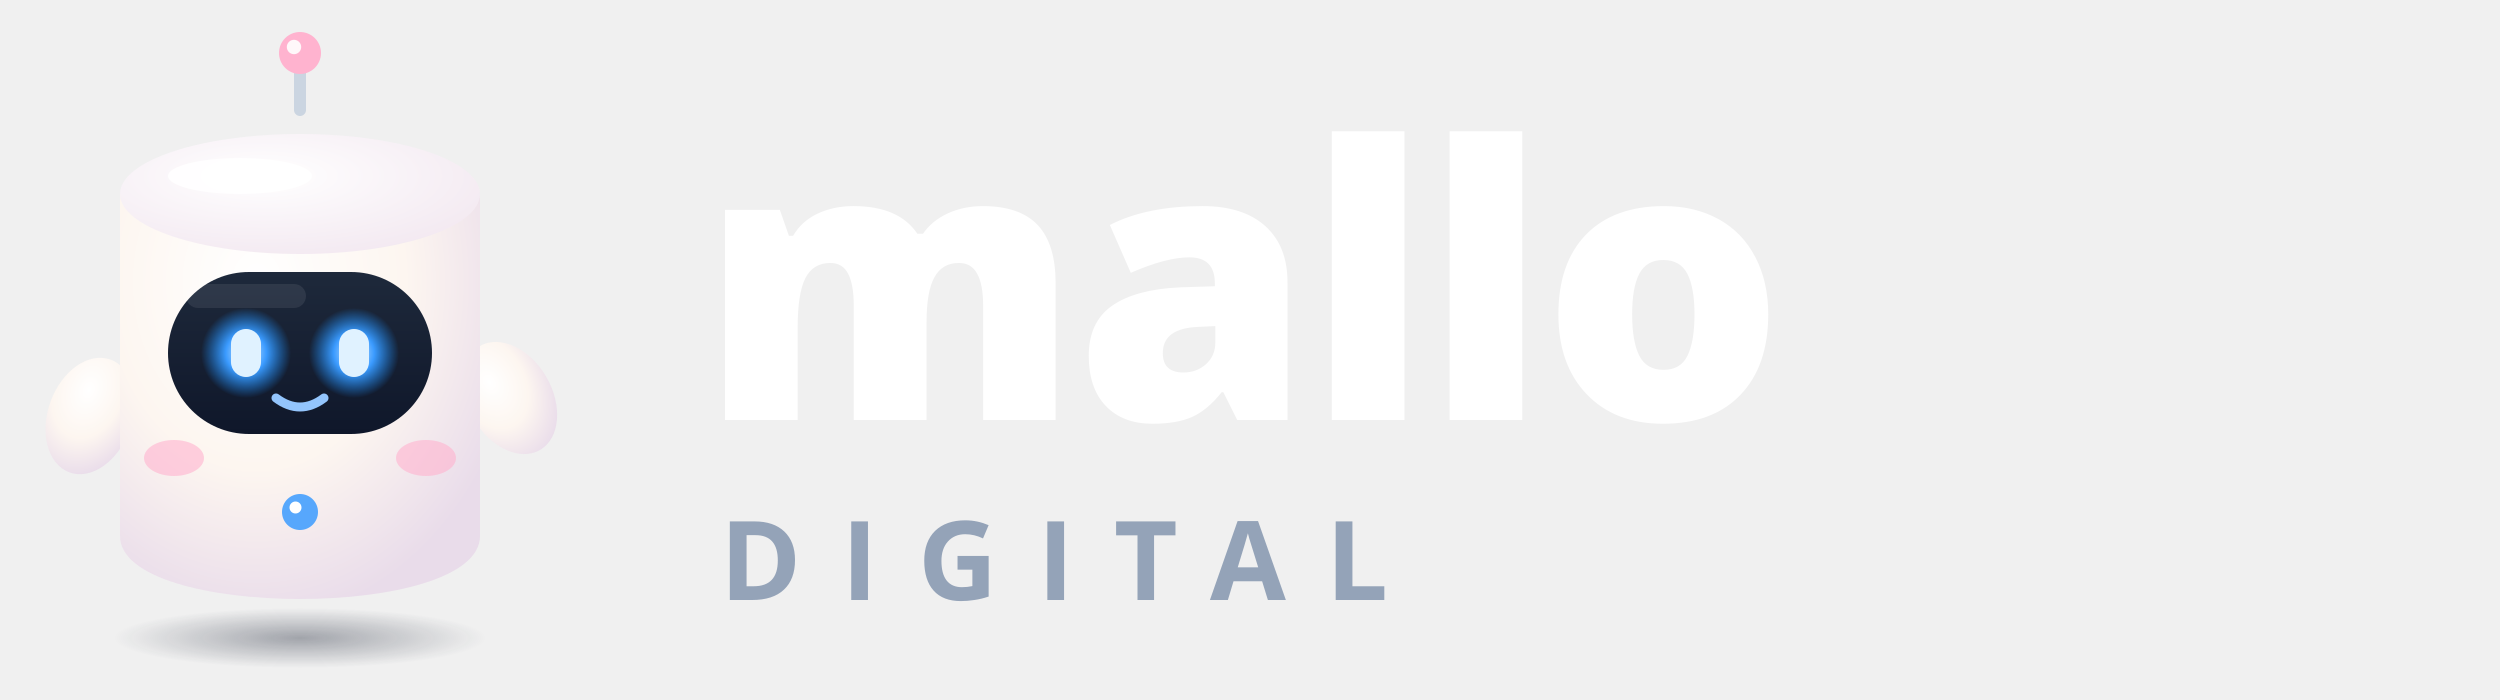
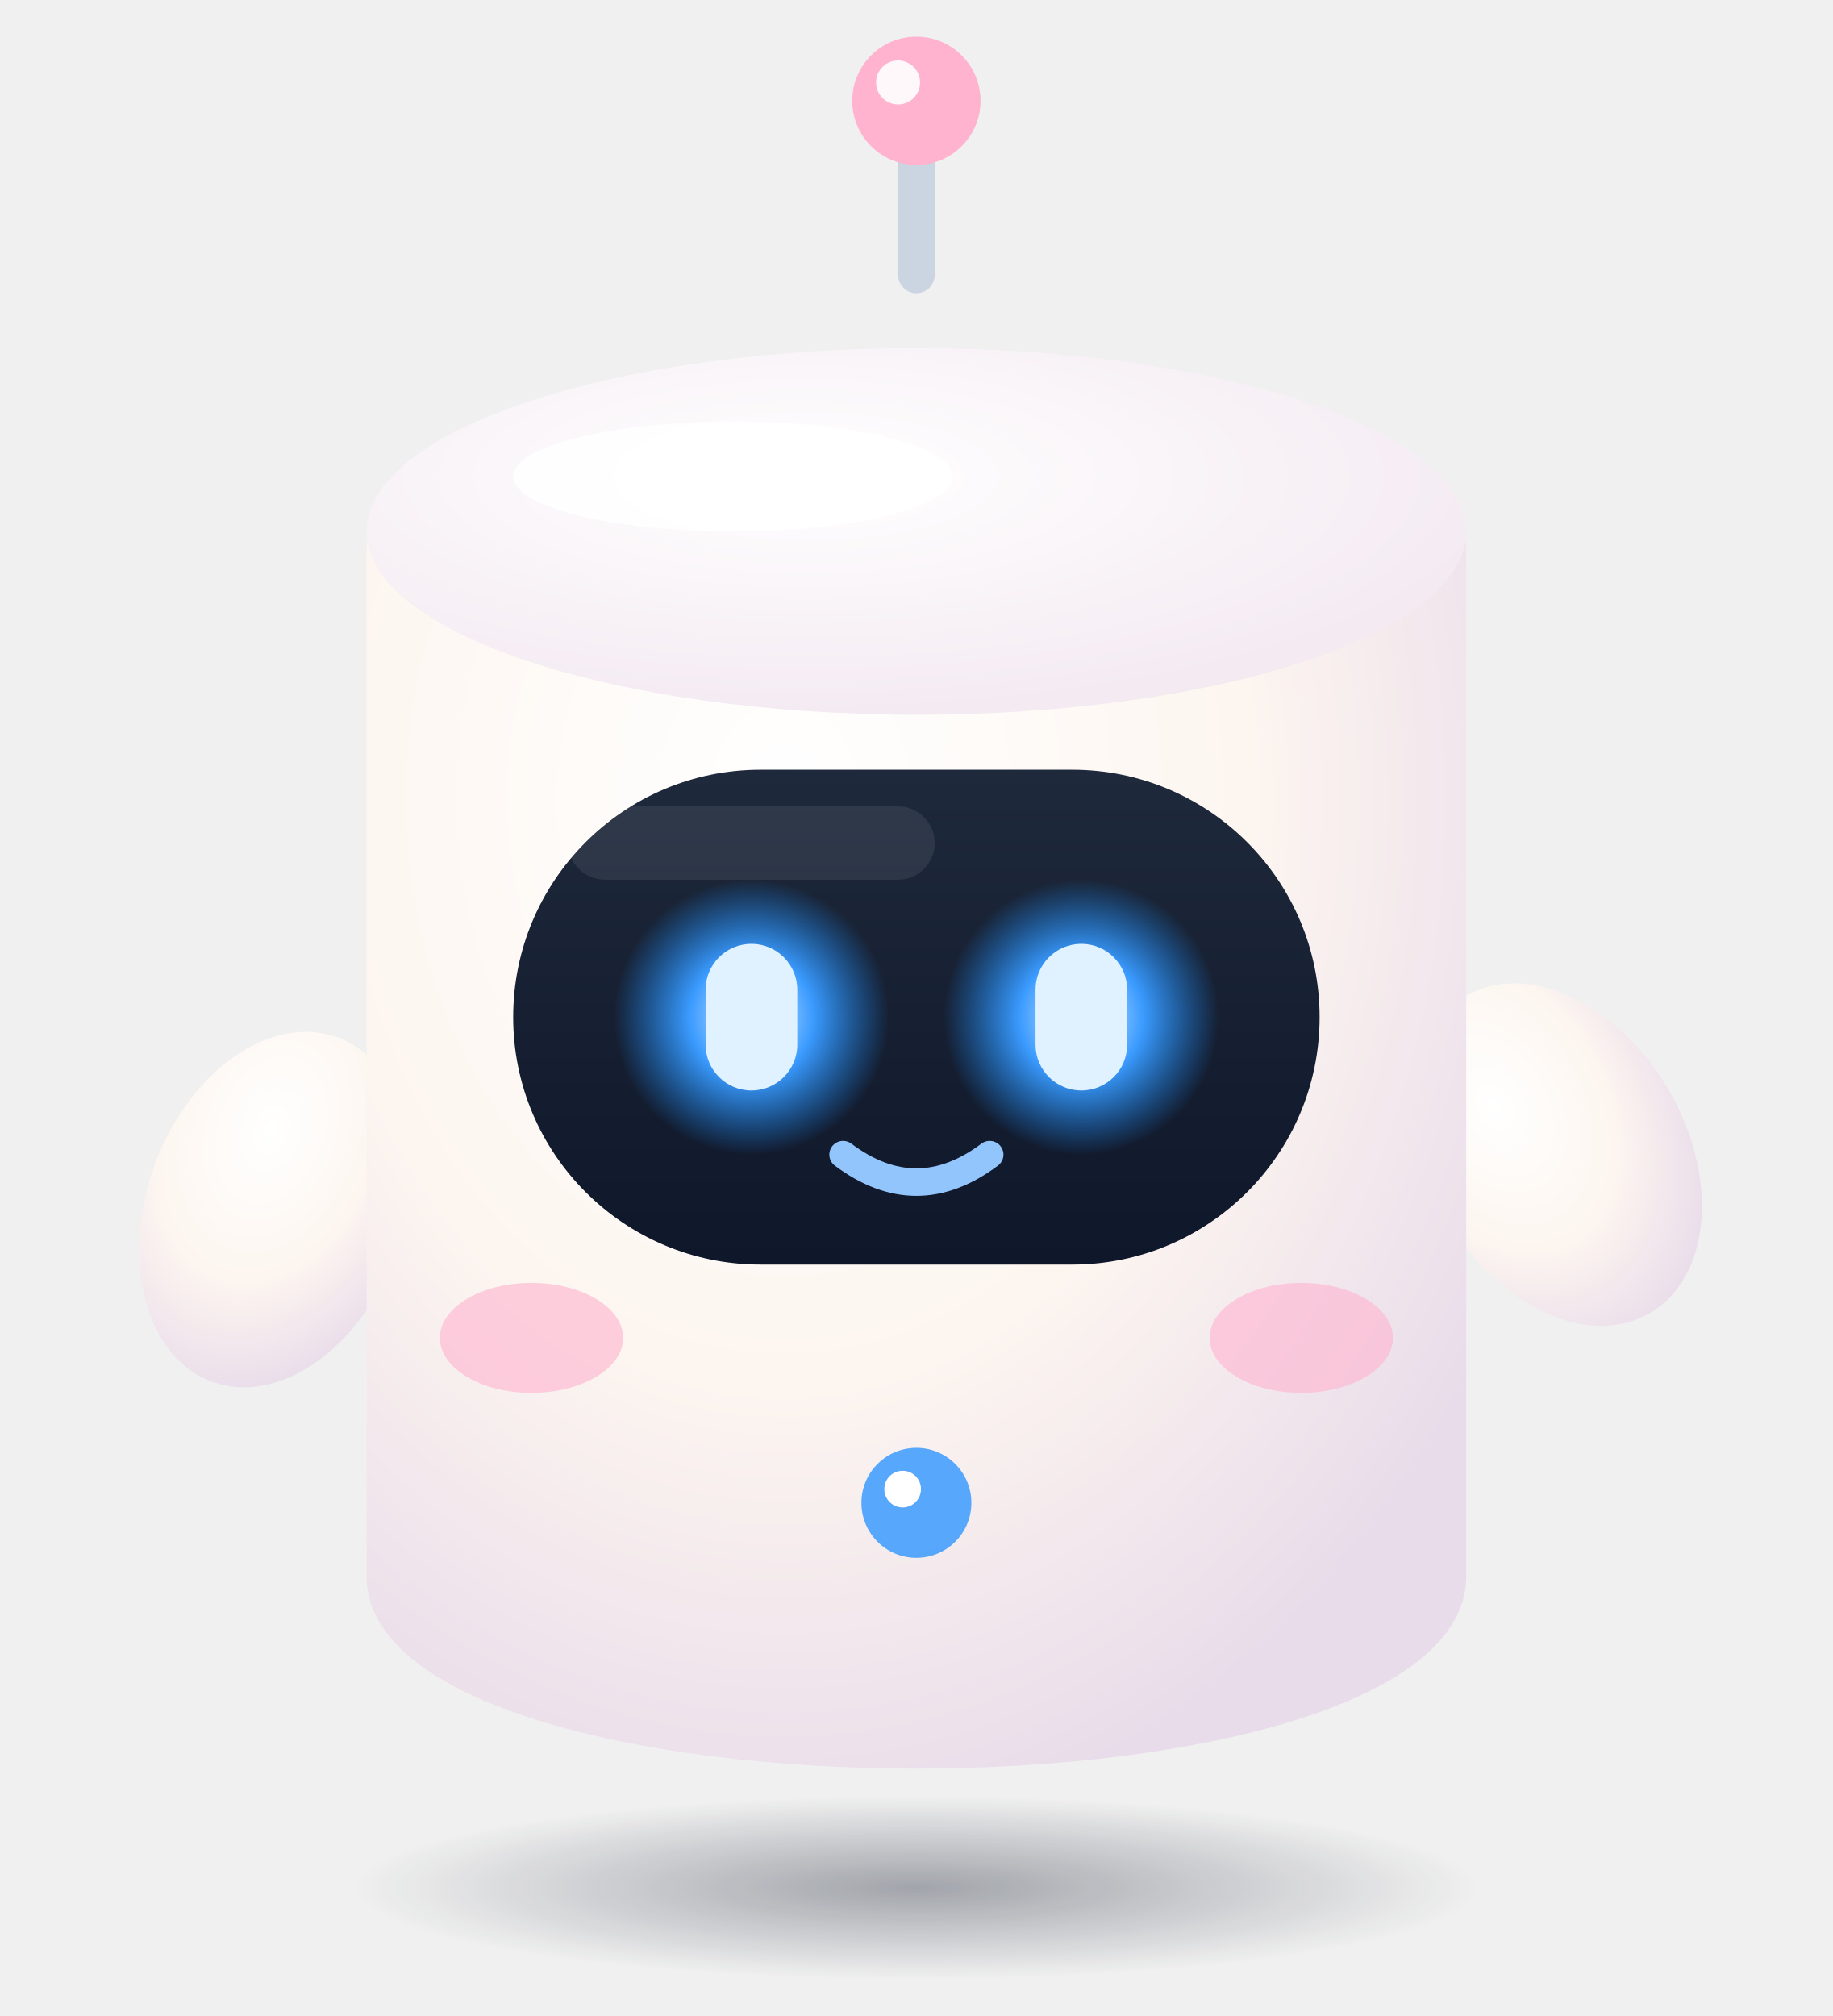
- <svg xmlns="http://www.w3.org/2000/svg" viewBox="0 0 250 70" role="img" aria-label="Mallo Digital">
-   <svg x="0" y="2" width="60" height="66" viewBox="0 0 200 220">
-     <defs>
-       <radialGradient id="m-body" cx="38%" cy="30%" r="75%">
-         <stop offset="0%" stop-color="#ffffff" />
-         <stop offset="55%" stop-color="#fdf6f0" />
-         <stop offset="100%" stop-color="#e9dcea" />
-       </radialGradient>
-       <radialGradient id="m-top" cx="40%" cy="35%" r="70%">
-         <stop offset="0%" stop-color="#ffffff" />
-         <stop offset="100%" stop-color="#f3e9f1" />
-       </radialGradient>
-       <linearGradient id="m-visor" x1="0" y1="0" x2="0" y2="1">
-         <stop offset="0%" stop-color="#1e293b" />
-         <stop offset="100%" stop-color="#0f172a" />
-       </linearGradient>
-       <radialGradient id="m-eye" cx="50%" cy="50%" r="50%">
-         <stop offset="0%" stop-color="#e0f2ff" />
-         <stop offset="45%" stop-color="#3b9bff" />
-         <stop offset="100%" stop-color="#188bf6" stop-opacity="0" />
-       </radialGradient>
-       <radialGradient id="m-shadow" cx="50%" cy="50%" r="50%">
-         <stop offset="0%" stop-color="#0f172a" stop-opacity=".35" />
-         <stop offset="100%" stop-color="#0f172a" stop-opacity="0" />
-       </radialGradient>
-     </defs>
-     <ellipse cx="100" cy="206" rx="62" ry="10" fill="url(#m-shadow)" />
-     <path d="M100 30 V14" stroke="#cbd5e1" stroke-width="4" stroke-linecap="round" />
-     <circle cx="100" cy="11" r="7" fill="#ffb3cf" />
-     <circle cx="98" cy="9" r="2.4" fill="#fff" opacity=".9" />
-     <ellipse cx="30" cy="132" rx="14" ry="20" transform="rotate(20 30 132)" fill="url(#m-body)" />
-     <ellipse cx="170" cy="126" rx="14" ry="20" transform="rotate(-30 170 126)" fill="url(#m-body)" />
-     <path d="M40 60 C40 36 160 36 160 60 V172 C160 200 40 200 40 172 Z" fill="url(#m-body)" />
-     <ellipse cx="100" cy="58" rx="60" ry="20" fill="url(#m-top)" />
-     <ellipse cx="80" cy="52" rx="24" ry="6" fill="#fff" opacity=".9" />
-     <rect x="56" y="84" width="88" height="54" rx="27" fill="url(#m-visor)" />
-     <rect x="62" y="88" width="40" height="8" rx="4" fill="#fff" opacity=".08" />
-     <circle cx="82" cy="111" r="15" fill="url(#m-eye)" />
-     <circle cx="118" cy="111" r="15" fill="url(#m-eye)" />
-     <rect x="77" y="103" width="10" height="16" rx="5" fill="#e0f2ff" />
-     <rect x="113" y="103" width="10" height="16" rx="5" fill="#e0f2ff" />
-     <path d="M92 126 Q100 132 108 126" stroke="#93c5fd" stroke-width="3" fill="none" stroke-linecap="round" />
-     <ellipse cx="58" cy="146" rx="10" ry="6" fill="#ffb3cf" opacity=".6" />
-     <ellipse cx="142" cy="146" rx="10" ry="6" fill="#ffb3cf" opacity=".6" />
-     <circle cx="100" cy="164" r="6" fill="#3b9bff" opacity=".85" />
-     <circle cx="98.5" cy="162.5" r="2" fill="#fff" />
-   </svg>
-   <g transform="translate(70,0)">
-     <text x="0" y="42" font-family="'Nunito','Quicksand','Open Sans',system-ui,sans-serif" font-size="38" font-weight="800" fill="#fff" letter-spacing="-0.5">mallo</text>
-     <text x="2" y="60" font-family="'Open Sans',system-ui,sans-serif" font-size="11" fill="#94a3b8" letter-spacing="4" font-weight="700">DIGITAL</text>
-   </g>
+ <svg xmlns="http://www.w3.org/2000/svg" viewBox="0 0 200 220" role="img" aria-label="Mallo, the marshmallow bot mascot">
+   <defs>
+     <radialGradient id="m-body" cx="38%" cy="30%" r="75%">
+       <stop offset="0%" stop-color="#ffffff" />
+       <stop offset="55%" stop-color="#fdf6f0" />
+       <stop offset="100%" stop-color="#e9dcea" />
+     </radialGradient>
+     <radialGradient id="m-top" cx="40%" cy="35%" r="70%">
+       <stop offset="0%" stop-color="#ffffff" />
+       <stop offset="100%" stop-color="#f3e9f1" />
+     </radialGradient>
+     <linearGradient id="m-visor" x1="0" y1="0" x2="0" y2="1">
+       <stop offset="0%" stop-color="#1e293b" />
+       <stop offset="100%" stop-color="#0f172a" />
+     </linearGradient>
+     <radialGradient id="m-eye" cx="50%" cy="50%" r="50%">
+       <stop offset="0%" stop-color="#e0f2ff" />
+       <stop offset="45%" stop-color="#3b9bff" />
+       <stop offset="100%" stop-color="#188bf6" stop-opacity="0" />
+     </radialGradient>
+     <radialGradient id="m-shadow" cx="50%" cy="50%" r="50%">
+       <stop offset="0%" stop-color="#0f172a" stop-opacity=".35" />
+       <stop offset="100%" stop-color="#0f172a" stop-opacity="0" />
+     </radialGradient>
+   </defs>
+   <ellipse cx="100" cy="206" rx="62" ry="10" fill="url(#m-shadow)" />
+   <path d="M100 30 V14" stroke="#cbd5e1" stroke-width="4" stroke-linecap="round" />
+   <circle cx="100" cy="11" r="7" fill="#ffb3cf" />
+   <circle cx="98" cy="9" r="2.4" fill="#fff" opacity=".9" />
+   <ellipse cx="30" cy="132" rx="14" ry="20" transform="rotate(20 30 132)" fill="url(#m-body)" />
+   <ellipse cx="170" cy="126" rx="14" ry="20" transform="rotate(-30 170 126)" fill="url(#m-body)" />
+   <path d="M40 60 C40 36 160 36 160 60 V172 C160 200 40 200 40 172 Z" fill="url(#m-body)" />
+   <ellipse cx="100" cy="58" rx="60" ry="20" fill="url(#m-top)" />
+   <ellipse cx="80" cy="52" rx="24" ry="6" fill="#fff" opacity=".9" />
+   <rect x="56" y="84" width="88" height="54" rx="27" fill="url(#m-visor)" />
+   <rect x="62" y="88" width="40" height="8" rx="4" fill="#fff" opacity=".08" />
+   <circle cx="82" cy="111" r="15" fill="url(#m-eye)" />
+   <circle cx="118" cy="111" r="15" fill="url(#m-eye)" />
+   <rect x="77" y="103" width="10" height="16" rx="5" fill="#e0f2ff" />
+   <rect x="113" y="103" width="10" height="16" rx="5" fill="#e0f2ff" />
+   <path d="M92 126 Q100 132 108 126" stroke="#93c5fd" stroke-width="3" fill="none" stroke-linecap="round" />
+   <ellipse cx="58" cy="146" rx="10" ry="6" fill="#ffb3cf" opacity=".6" />
+   <ellipse cx="142" cy="146" rx="10" ry="6" fill="#ffb3cf" opacity=".6" />
+   <circle cx="100" cy="164" r="6" fill="#3b9bff" opacity=".85" />
+   <circle cx="98.5" cy="162.5" r="2" fill="#fff" />
</svg>
